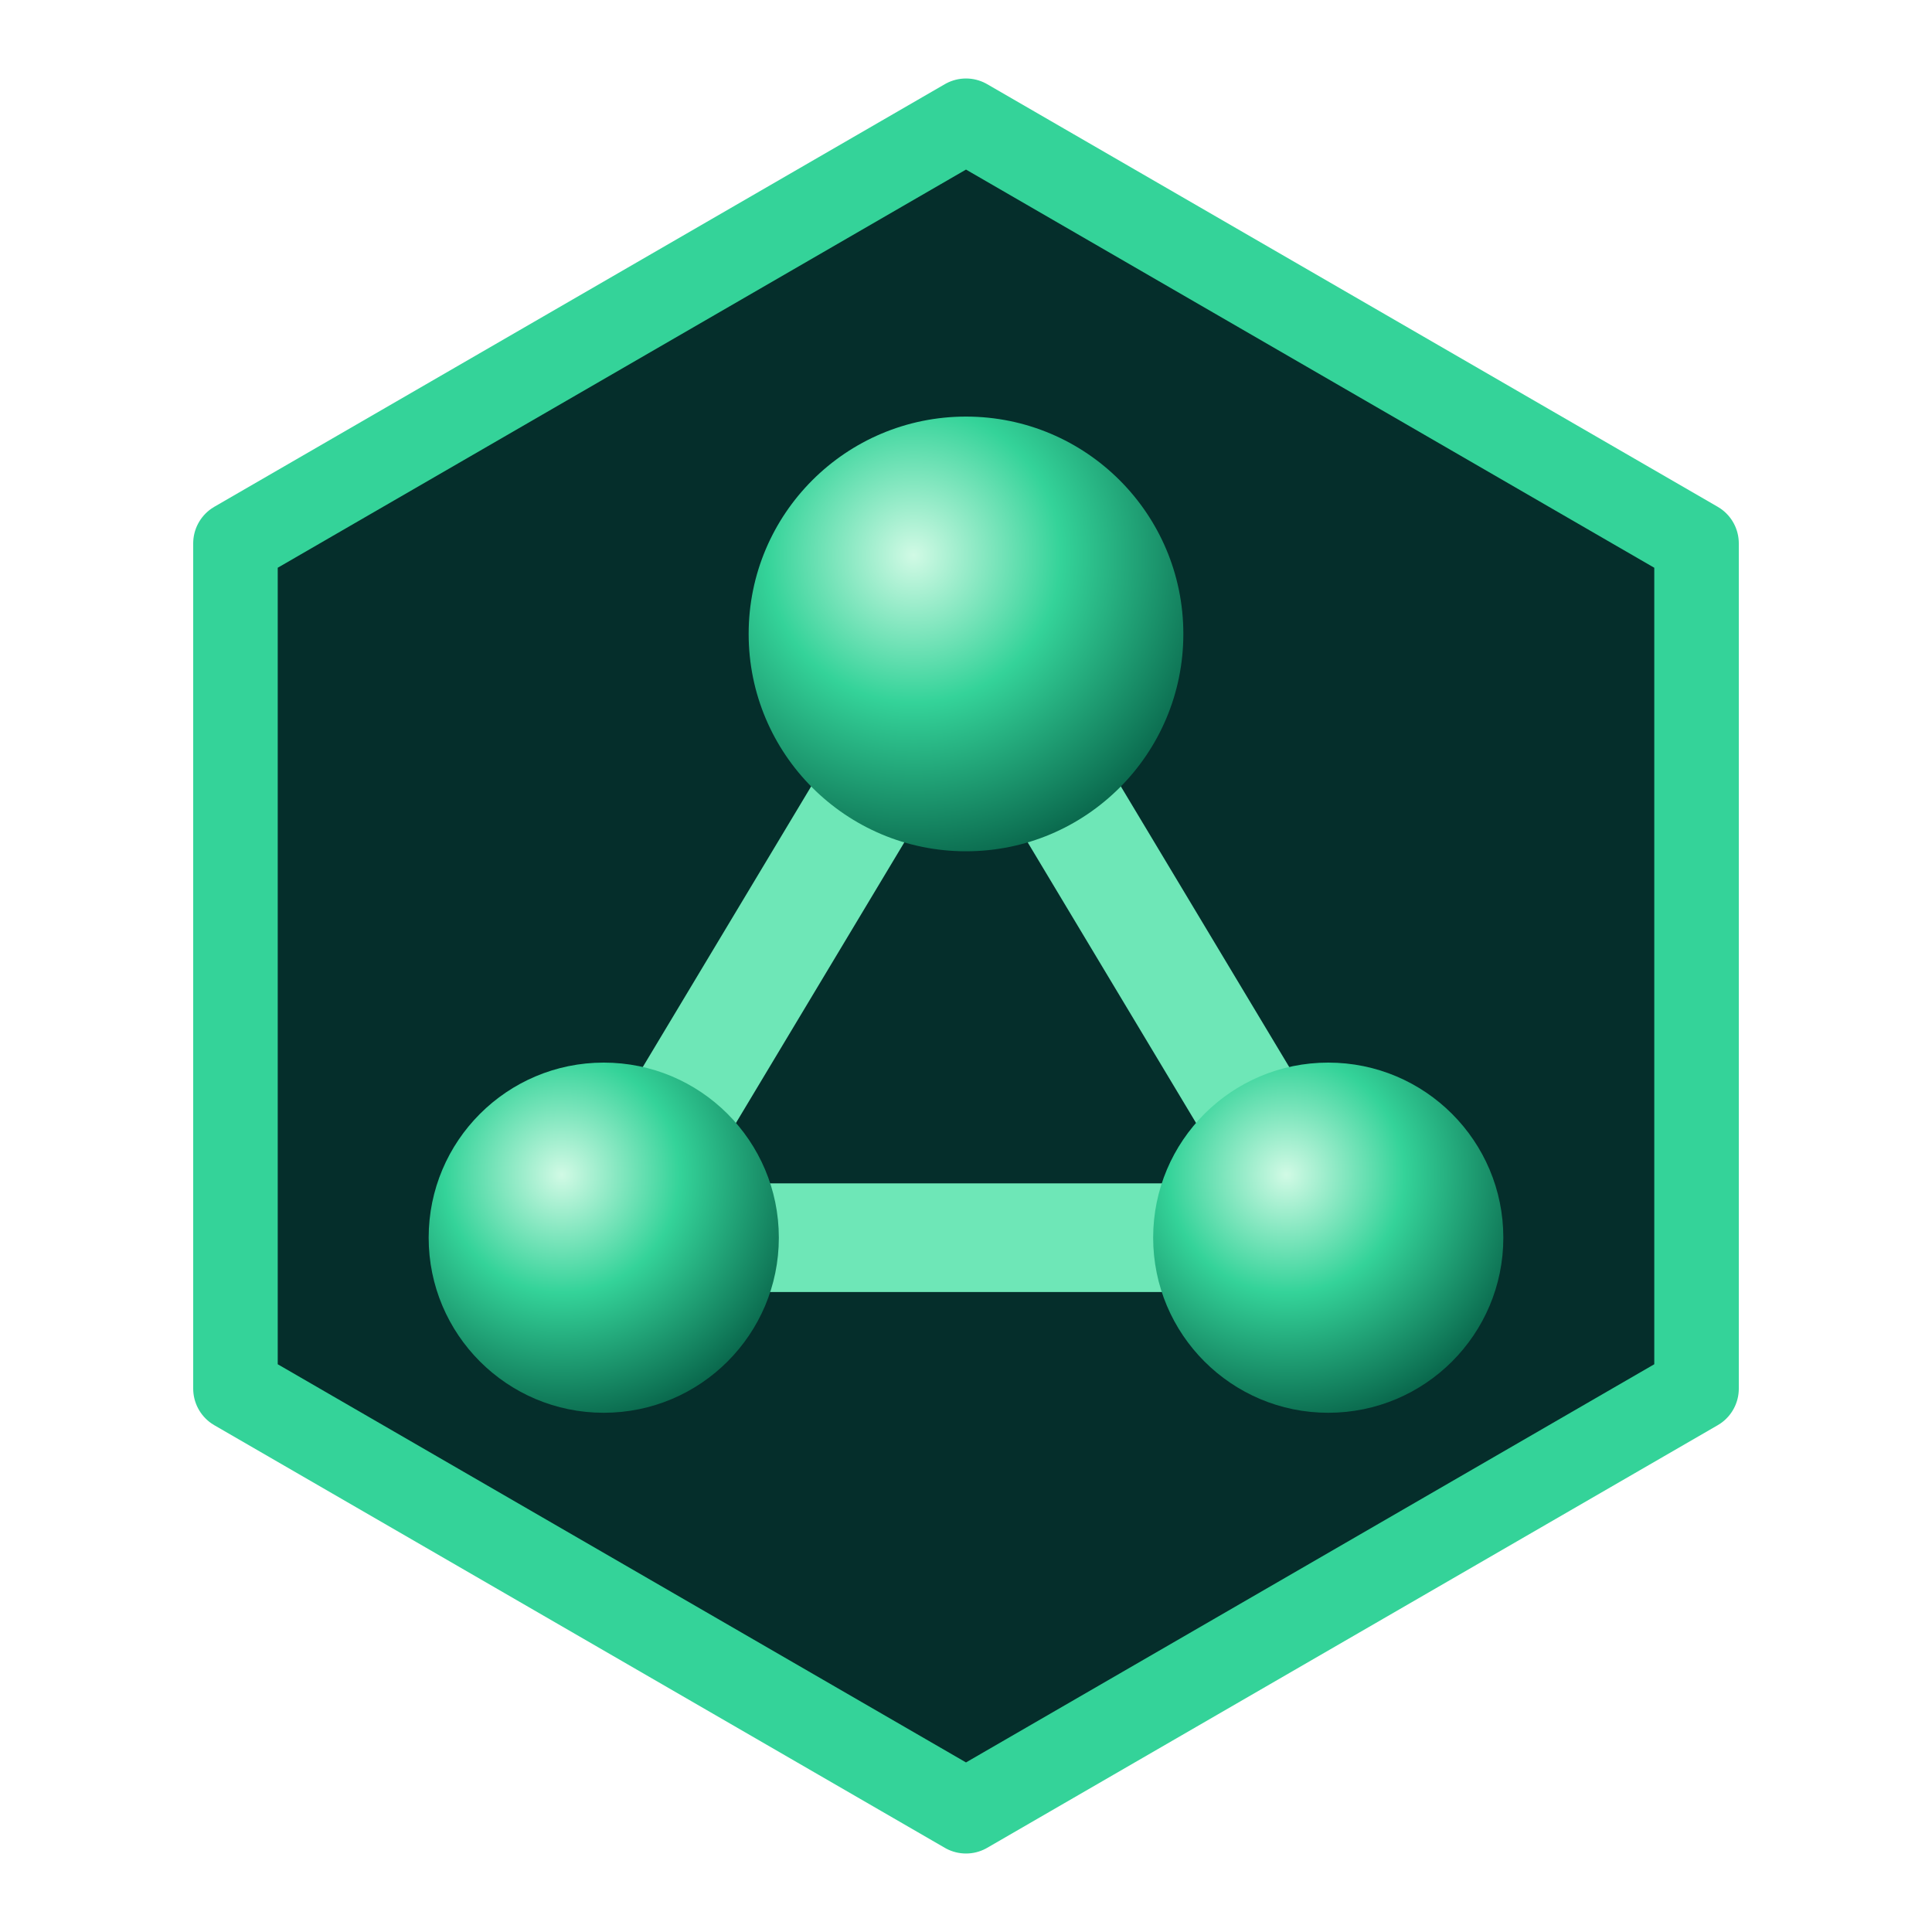
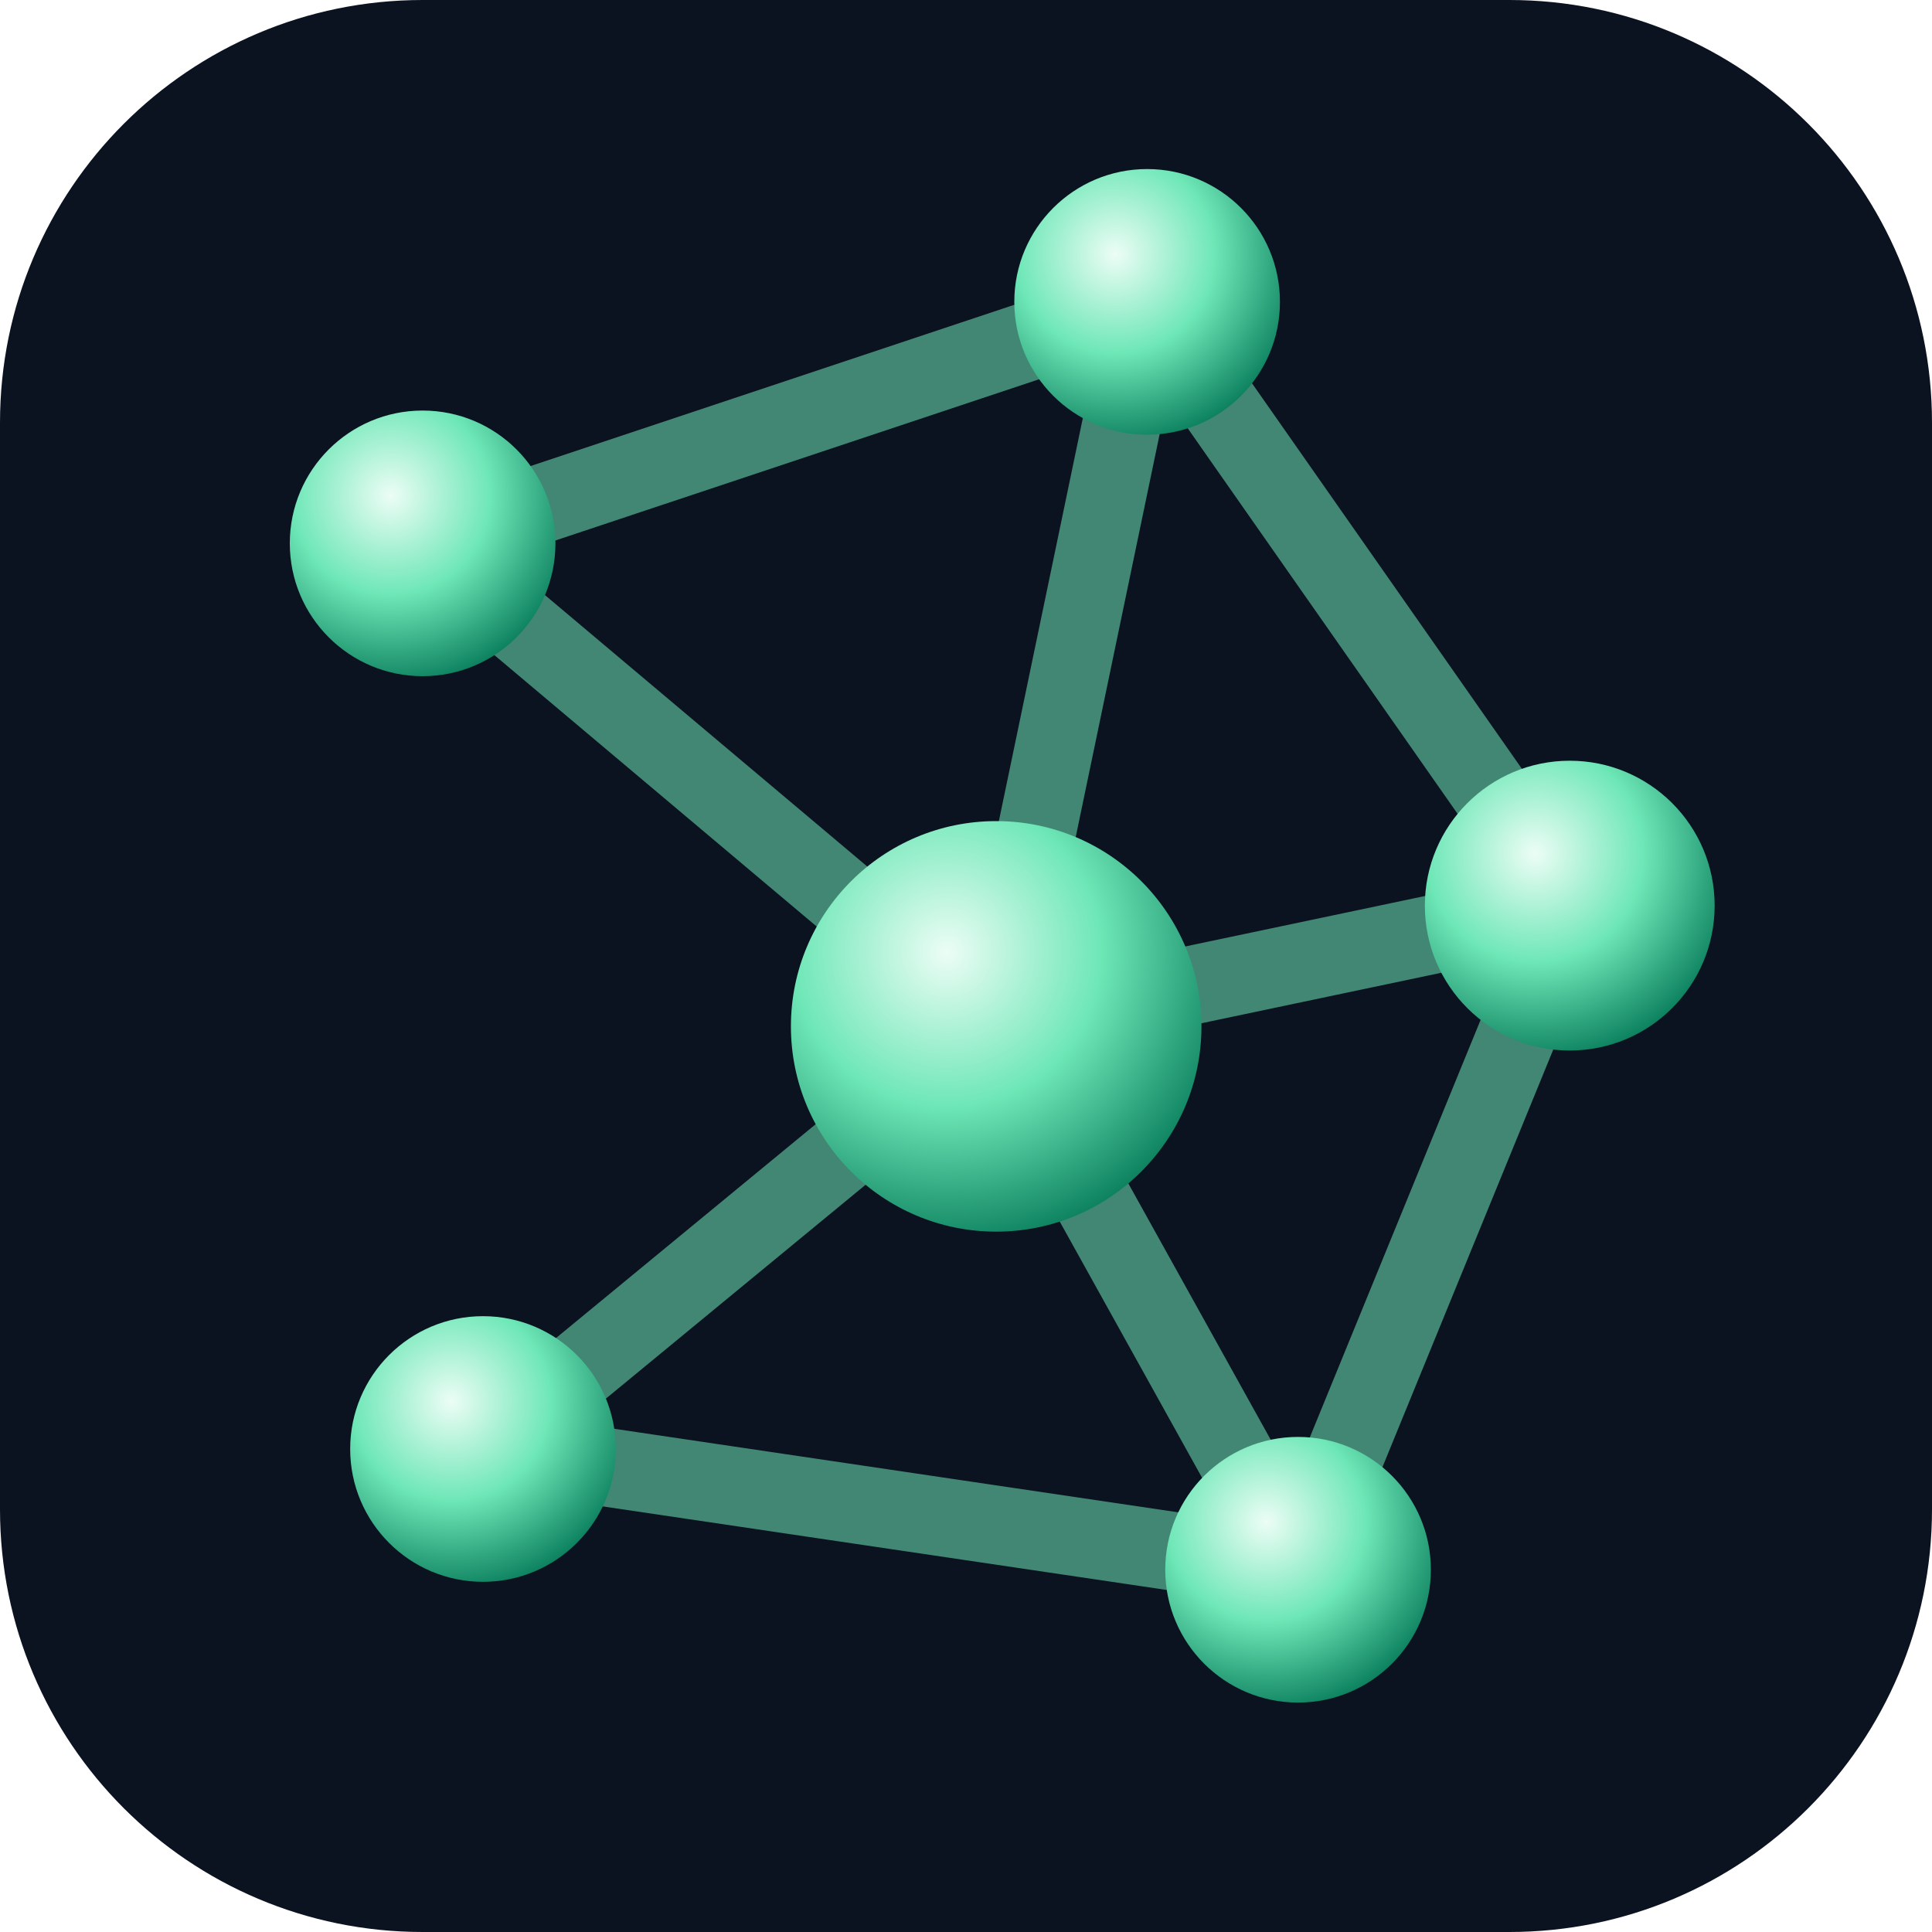
<svg xmlns="http://www.w3.org/2000/svg" viewBox="0 0 32 32">
  <defs>
    <radialGradient id="o" cx="38%" cy="32%" r="75%">
-       <stop offset="0" stop-color="#d1fae5" />
-       <stop offset="0.45" stop-color="#34d399" />
-       <stop offset="1" stop-color="#065f46" />
+       <stop offset="0" stop-color="#ecfdf5" />
+       <stop offset="0.5" stop-color="#6ee7b7" />
+       <stop offset="1" stop-color="#047857" />
    </radialGradient>
  </defs>
-   <path d="M16 2 28.1 9v14L16 30 3.9 23V9Z" fill="#052e2b" stroke="#34d399" stroke-width="1.4" stroke-linejoin="round" />
-   <g stroke="#6ee7b7" stroke-width="1.8" stroke-linecap="round">
-     <path d="M16 10.5 10 20.5M16 10.5l6 10M10 20.5h12" />
-   </g>
-   <circle cx="16" cy="10.5" r="3.6" fill="url(#o)" />
-   <circle cx="10" cy="20.5" r="2.9" fill="url(#o)" />
-   <circle cx="22" cy="20.5" r="2.9" fill="url(#o)" />
+   <rect width="32" height="32" rx="7" fill="#0b1220" />
+   <path d="M7 9 19 5M7 9l9.5 8M19 5l-2.5 12M19 5l7 10M26 15l-9.5 2M16.5 17 8 24M16.5 17l5 9M26 15l-4.5 11M8 24l13.5 2" stroke="#6ee7b7" stroke-opacity="0.55" stroke-width="1.3" stroke-linecap="round" />
+   <circle cx="16.5" cy="17" r="3.4" fill="url(#o)" />
+   <circle cx="7" cy="9" r="2.2" fill="url(#o)" />
+   <circle cx="19" cy="5" r="2.2" fill="url(#o)" />
+   <circle cx="26" cy="15" r="2.4" fill="url(#o)" />
+   <circle cx="8" cy="24" r="2.2" fill="url(#o)" />
+   <circle cx="21.5" cy="26" r="2.2" fill="url(#o)" />
</svg>
